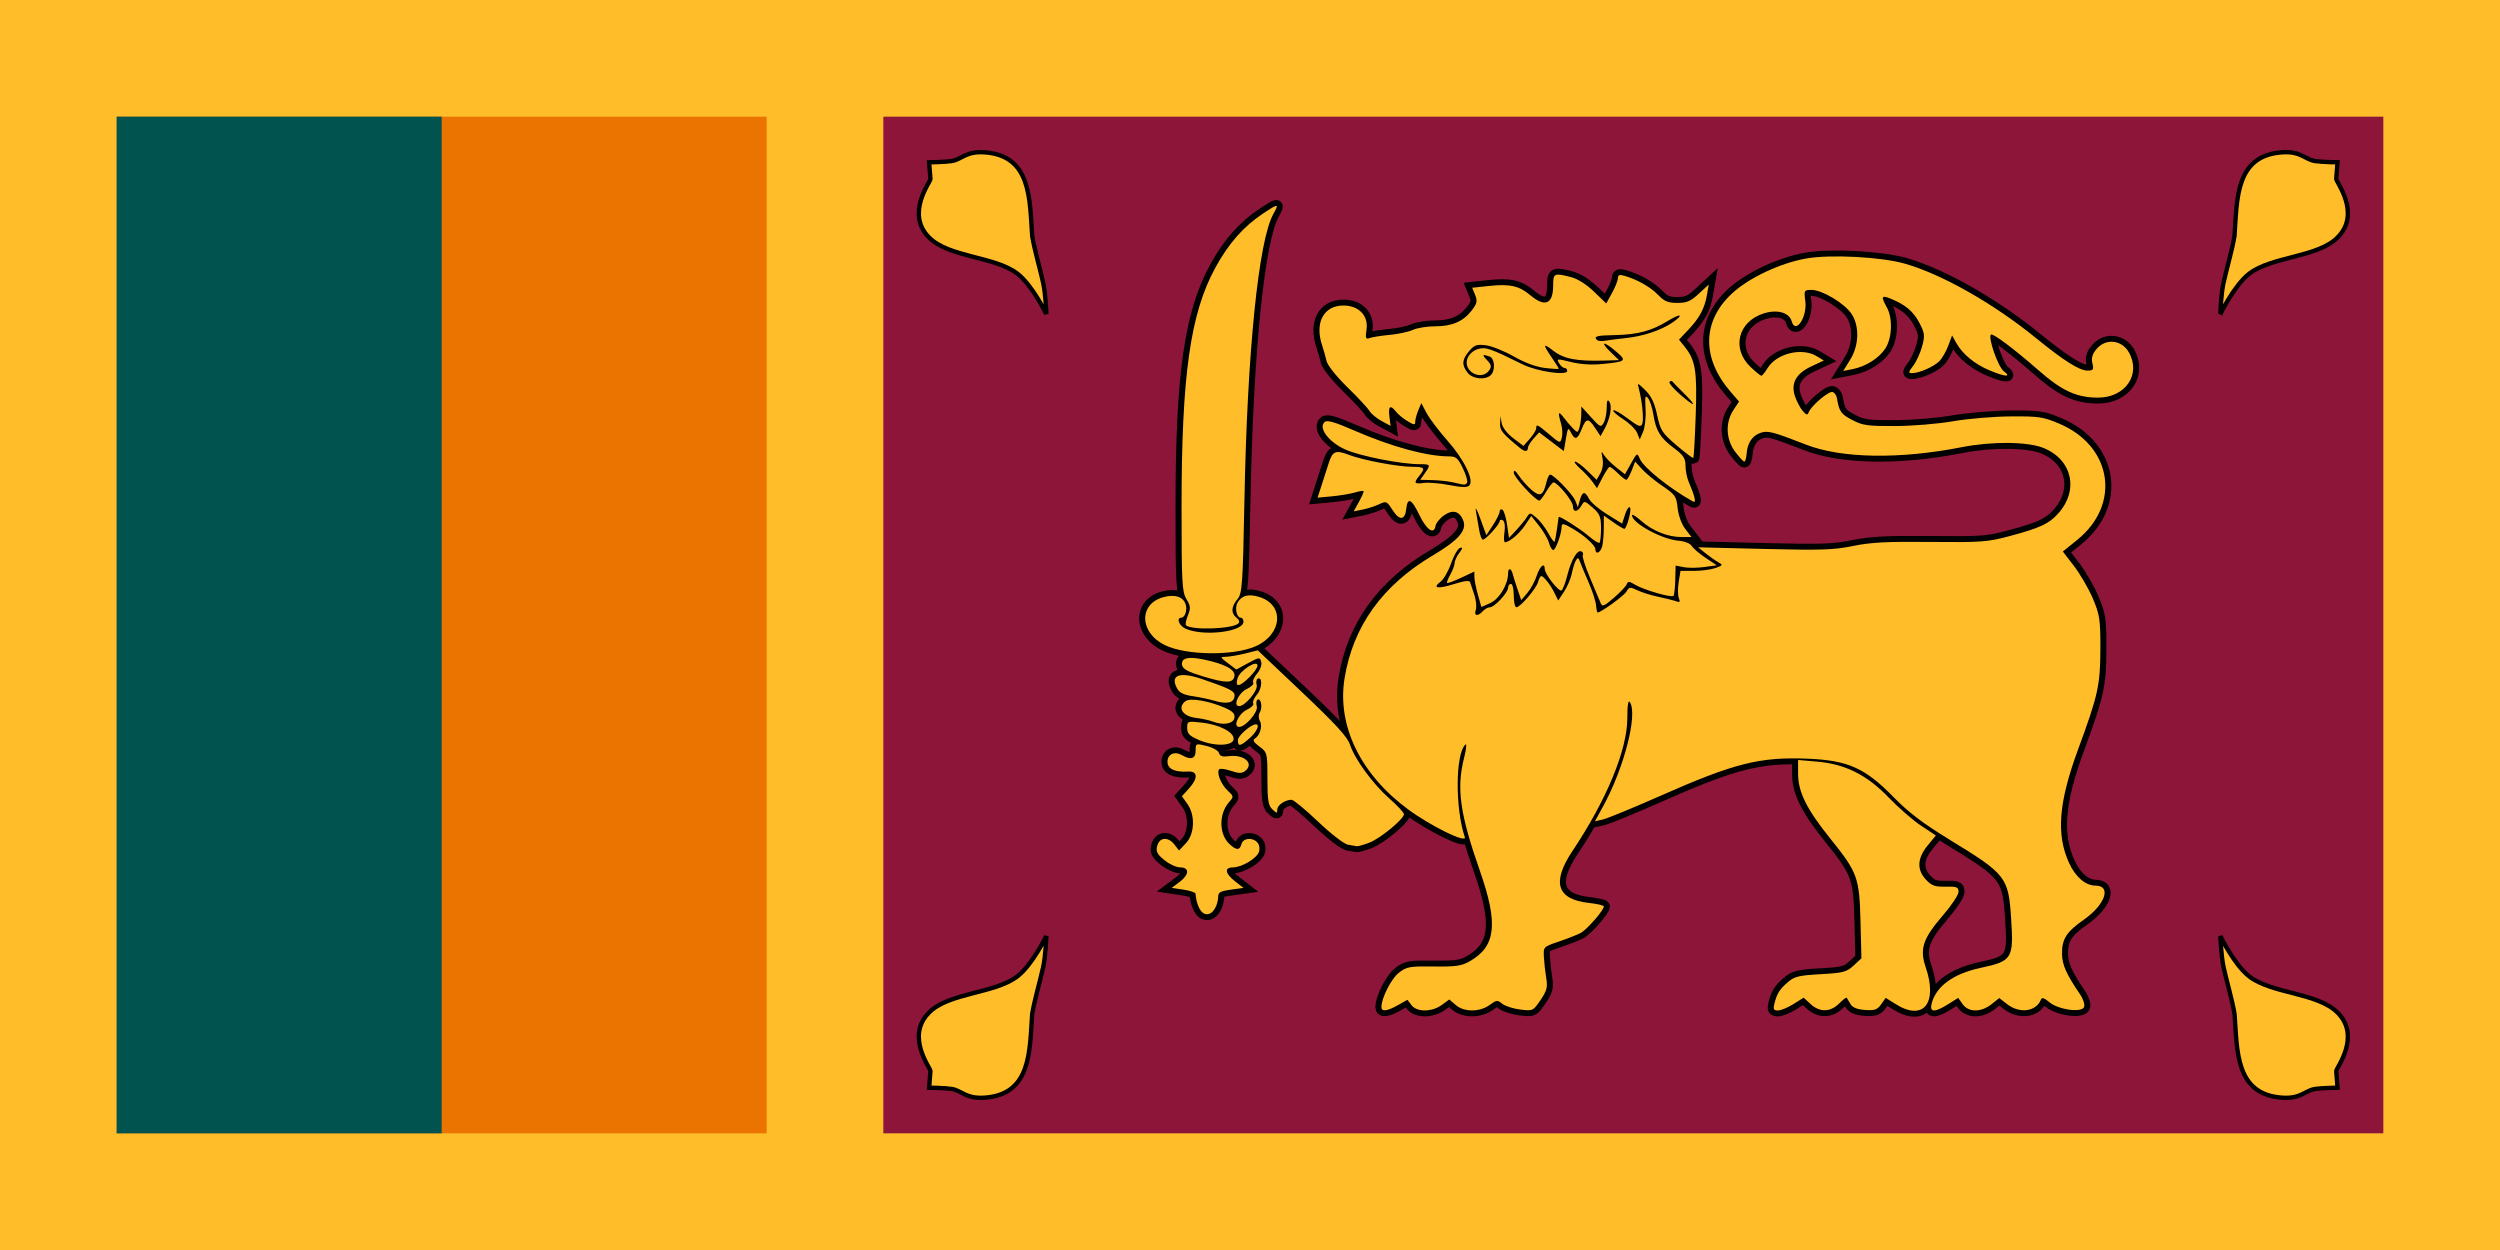
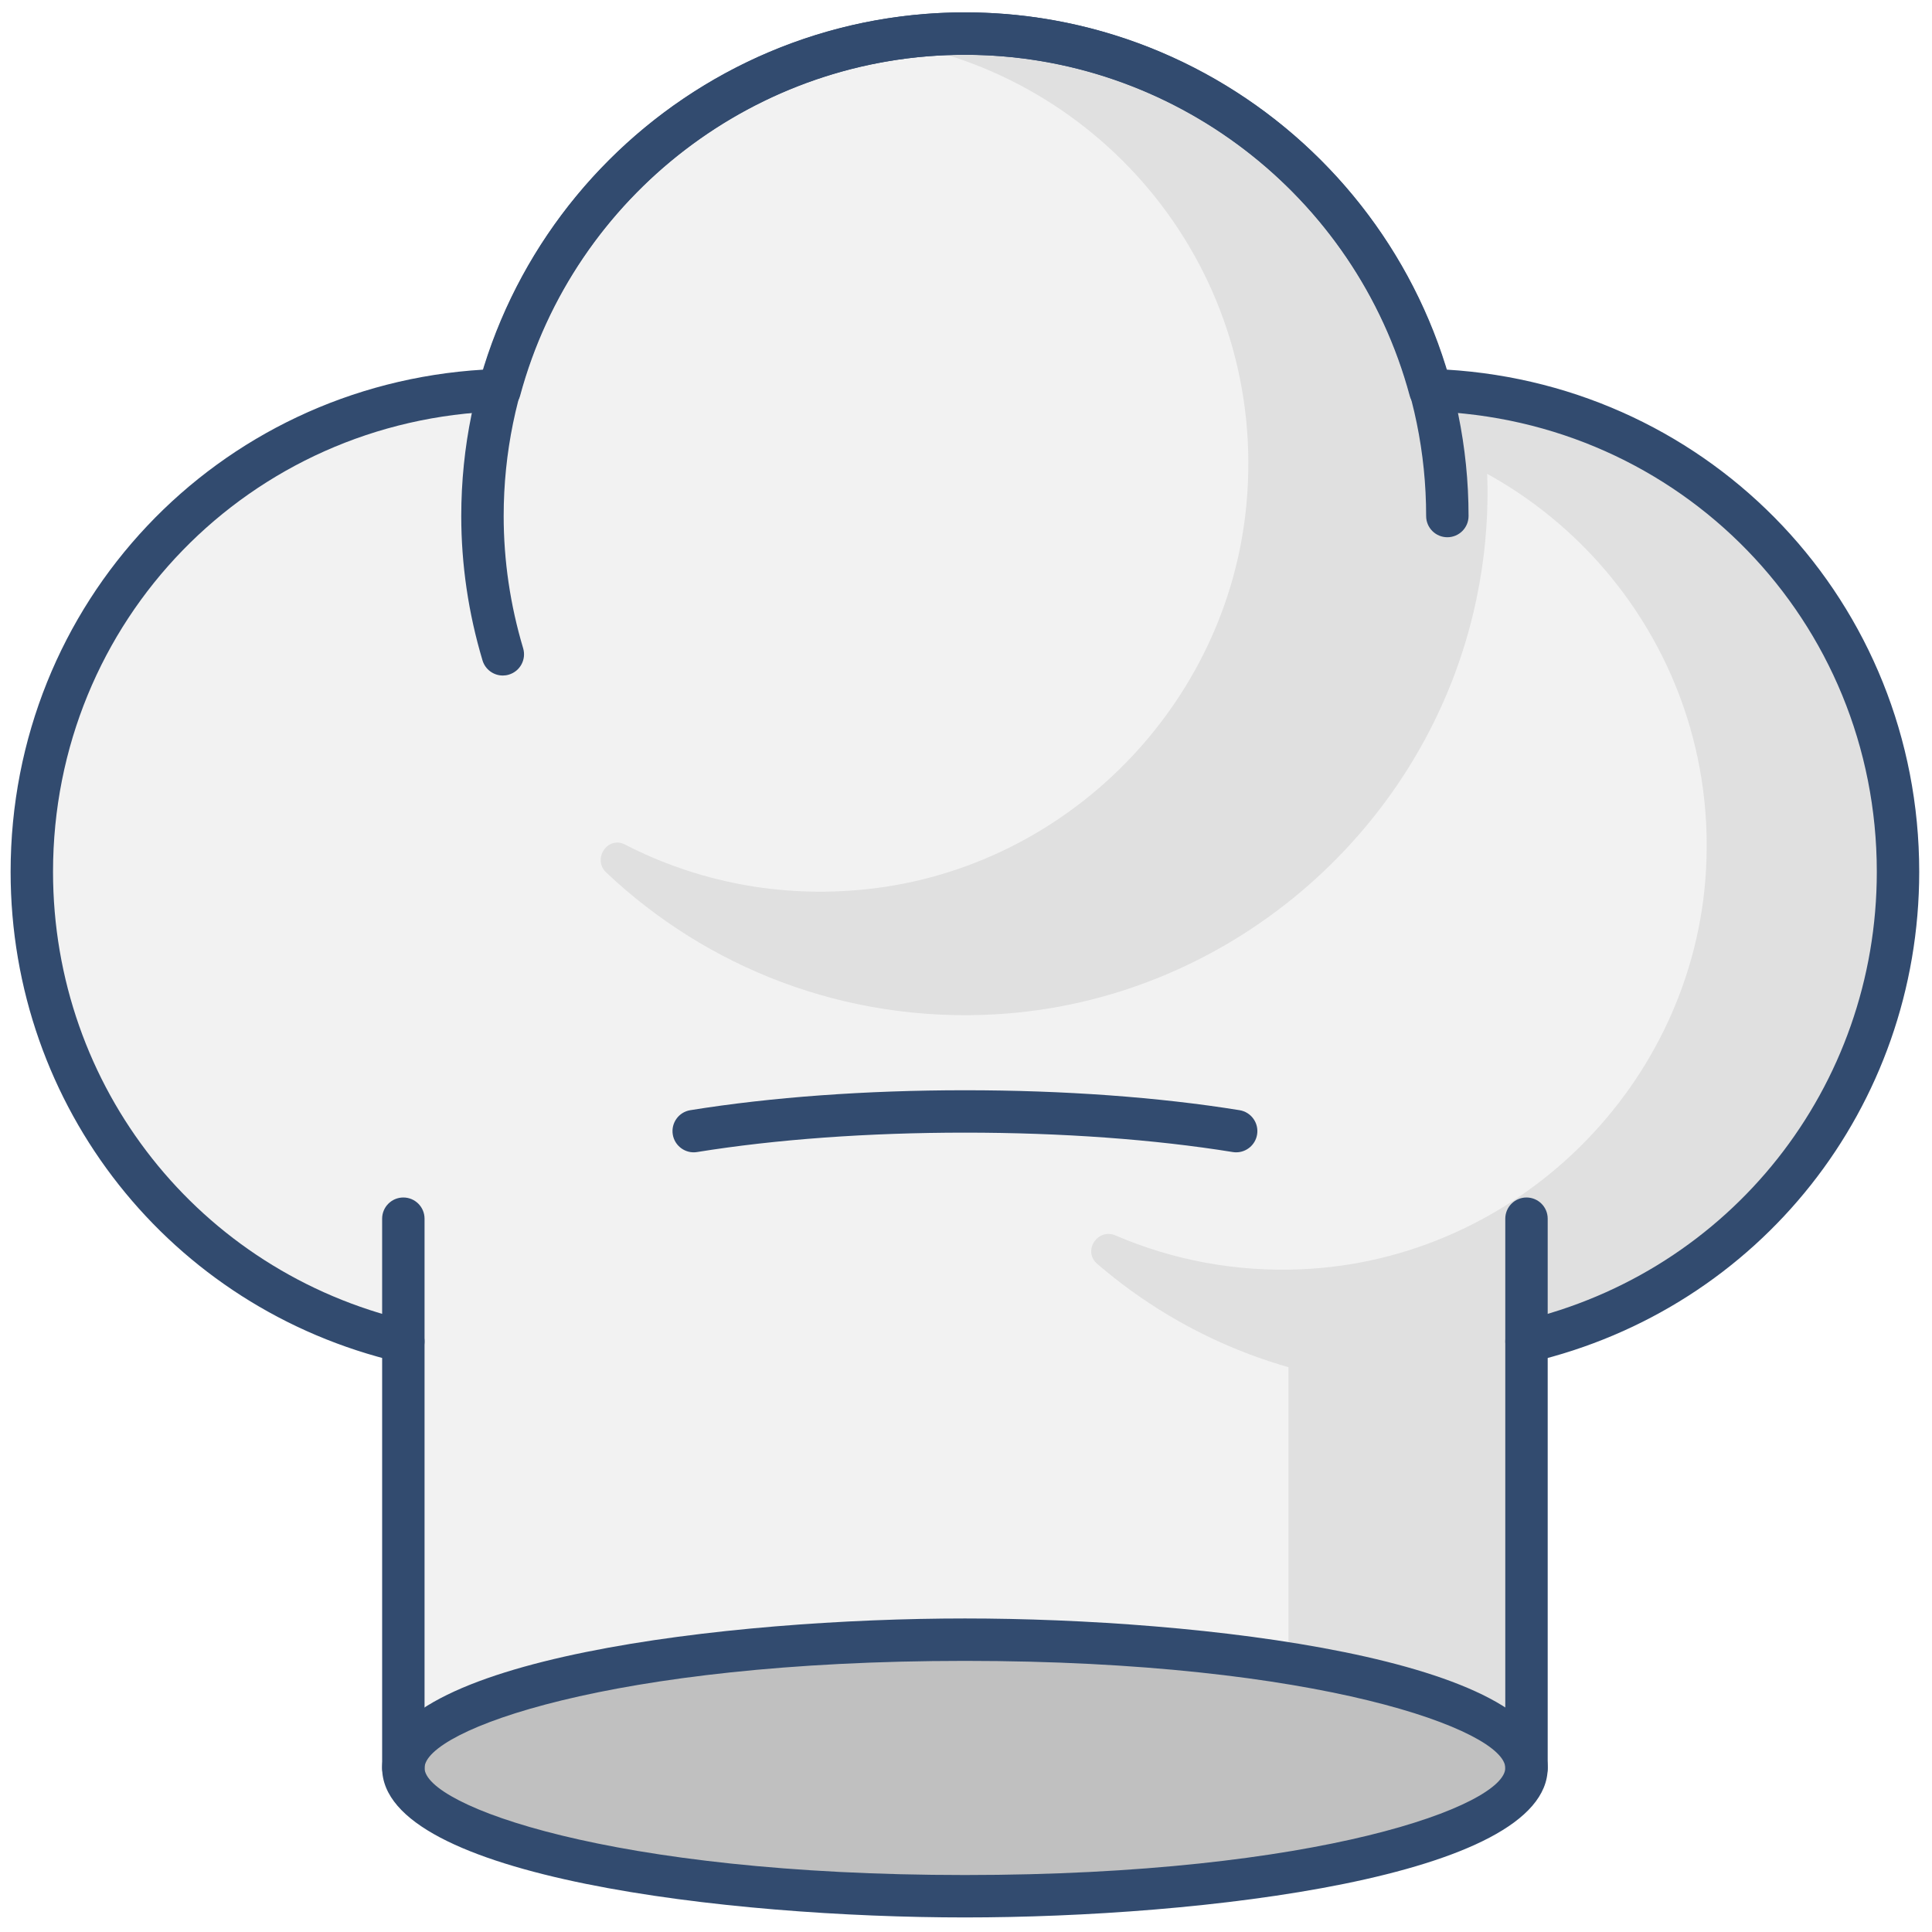
- <svg xmlns="http://www.w3.org/2000/svg" xmlns:xlink="http://www.w3.org/1999/xlink" width="1200" height="600">
-   <g transform="translate(0 -150)">
-     <path d="M0 150h1200v600H0z" fill="#ffbe29" />
-     <path d="M56 206h312v488H56z" fill="#eb7400" />
-     <path d="M56 206h156v488H56z" fill="#00534e" />
-     <path d="M424 206h720v488H424z" fill="#8d153a" />
-     <path d="M502.255 599.216s-6.62 13.817-13.934 19.446c-10.836 8.341-33.055 7.738-42.486 17.469-11.3 11.475.877 26.635.775 27.951l-.62 8.007s7.619.094 10.828.607c4.824.771 6.706 4.795 15.687 4.197 22.581-1.503 21.671-22.358 22.948-40.18 1.134-6.786 3.758-15.635 5.25-22.419 1.279-5.818 1.552-15.079 1.552-15.079z" fill="#ffbe29" stroke="#000" stroke-width="2.096" />
-     <g transform="matrix(1.043538 0 0 1.018177 -40.19114 144.1855)">
-       <use xlink:href="#A" stroke="#000" stroke-width="5.56" />
-       <g id="A" fill="#ffbe29">
-         <path d="M681.54 479.56l4.359-2.517 1.865 2.522c2.485 3.36 9.36 3.322 13.921-.077l3.488-2.599 2.921 2.599c3.84 3.417 11.012 3.421 15.591.012 3.206-2.388 3.653-2.436 5.773-.619 1.264 1.083 4.97 2.316 8.237 2.74 5.883.764 5.972.722 9.414-4.442 2.883-4.324 3.333-6.075 2.646-10.269a111.39 111.39 0 0 1-1.091-9.945c-.261-4.869-.233-4.9 6.86-7.37 3.917-1.364 8.451-3.193 10.076-4.065 2.833-1.52 10.643-10.699 10.643-12.508 0-.479-3.051-1.214-6.78-1.632-14.833-1.664-17.345-9.629-7.702-24.423 15.725-24.128 25.215-47.625 25.278-62.593.029-6.691.409-8.937 1.269-7.482 3.514 5.946-2.781 30.877-12.316 48.78l-3.839 7.209 3.663-.843c2.015-.464 13.861-5.462 26.325-11.107 34.115-15.451 45.833-18.479 67.911-17.549 18.497.779 26.374 4.393 39.434 18.09 6.918 7.257 13.583 12.449 25.775 20.08 25.975 16.259 27.058 17.667 28.293 36.788 1.251 19.373.629 20.424-14.024 23.661-12.524 2.767-20.375 8.605-22.481 16.717-1.125 4.332 1.242 4.457 7.556.398l4.628-2.974 2.058 2.974c2.705 3.91 8.455 3.926 13.23.036l3.607-2.938 3.687 2.938c5.729 4.565 13.347 3.458 15.497-2.252.413-1.098 1.516-.746 3.75 1.195 4.185 3.637 14.914 5.198 16.072 2.338.442-1.091-.398-3.786-1.867-5.989-6.242-9.36-8.194-13.823-8.276-18.918-.113-7.086 2.001-10.505 10.061-16.268 9.791-7.001 12.816-16.033 5.371-16.033-4.597 0-9.232-4.063-12.187-10.686-6.008-13.461-4.83-28.552 4.187-53.657 9.159-25.5 10.175-30.202 10.211-47.256.03-13.789-.317-16.174-3.455-23.734-1.918-4.622-5.81-11.505-8.649-15.294l-5.161-6.89 6.627-5.49c20.234-16.763 16.095-44.198-8.263-54.769-7.452-3.234-9.313-3.519-22.372-3.432-7.834.053-19.78 1.084-26.546 2.291-6.899 1.231-18.575 2.22-26.585 2.253-12.725.051-14.885-.262-19.789-2.873-5.113-2.722-5.99-4.014-6.991-10.305-.206-1.293-1.11-2.583-2.009-2.867-1.739-.548-9.771 6.422-10.958 9.51-.585 1.524-1.063 1.418-2.781-.613-1.141-1.349-2.733-4.449-3.539-6.888-2.027-6.135.462-10.735 7.674-14.181l5.595-2.674-3.299-2.047c-6.808-4.225-18.385-1.335-22.572 5.635-1.184 1.971-2.476 3.588-2.871 3.592s-2.645-1.876-5.003-4.179c-8.79-8.589-5.767-21.297 5.991-25.177 6.27-2.069 11.818-.491 12.972 3.69 1.762 6.383 7.241-2.007 6.258-9.584-.653-5.037-.555-5.212 2.931-5.212 4.847 0 15.165 6.362 18.356 11.319 3.706 5.757 3.437 14.823-.642 21.58l-3.203 5.305 4.189-.839c6.143-1.23 12.112-5.045 15.131-9.672 3.192-4.891 3.535-14.416.705-19.555-2.743-4.981-2.428-5.772 1.627-4.089 6.897 2.863 10.584 6.02 13.35 11.431 2.491 4.873 2.63 6.084 1.281 11.156-.832 3.129-2.683 7.246-4.114 9.149-2.227 2.963-2.303 3.459-.529 3.459 3.305 0 10.206-3.128 12.658-5.737 1.238-1.318 3.044-4.564 4.012-7.213l1.761-4.816 2.023 3.671c2.861 5.191 8.423 9.863 15.204 12.77 7.293 3.126 10.33 3.303 6.516.378-2.572-1.972-7.311-15.878-5.875-17.238.845-.8 10.747 6.819 22.053 16.968 10.695 9.601 17.415 12.746 27.238 12.746 12.548 0 19.854-10.923 14.214-21.251-3.288-6.022-10.613-6.858-14.896-1.701-1.97 2.371-2.51 4.258-1.933 6.745.707 3.047.431 3.453-2.345 3.453-3.647 0-10.837-4.666-23.606-15.321-19.471-16.248-43.13-30.02-60.214-35.05-10.963-3.228-34.383-4.488-45.528-2.449-12.062 2.207-26.329 9.11-34.101 16.499-13.772 13.094-13.991 30.518-.581 46.385l3.841 4.545-2.601 4.039c-3.783 5.876-3.459 13.785.803 19.61 1.877 2.566 3.771 4.664 4.208 4.662s.917-1.651 1.065-3.665c.376-5.097 2.564-8.511 6.318-9.863 3.382-1.218 5.568-.643 21.051 5.538 16.289 6.501 43.077 6.948 71.561 1.194 13.964-2.821 30.43-2.655 37.674.38 13.279 5.563 16.357 20.036 6.596 31.022-4.226 4.756-8.301 6.693-21.983 10.448-10.412 2.858-12.878 3.047-36.543 2.811-20.218-.202-27.484.186-35.737 1.91-8.96 1.871-14.471 2.059-40.79 1.396l-30.431-.767 3.375 2.794c1.856 1.537 4.478 3.428 5.827 4.202 2.295 1.317 2.219 1.494-1.193 2.759-2.005.743-6.455 1.352-9.889 1.352h-6.243l-.84 5.306c-.462 2.918-.427 6.325.078 7.571.745 1.838.467 2.102-1.47 1.398-1.313-.477-4.97-1.416-8.126-2.086s-7.405-2.034-9.442-3.032c-3.425-1.677-3.805-1.632-5.067.6-1.126 1.993-11.702 9.864-13.254 9.864-.25 0-.574-1.518-.718-3.373s-1.67-6.684-3.39-10.731-3.516-8.462-3.991-9.811c-.717-2.035-1.041-2.139-1.906-.613-.573 1.012-1.41 3.771-1.859 6.132s-2.043 6.196-3.541 8.522l-2.724 4.23-1.737-3.617c-1.865-3.883-4.962-7.909-6.082-7.909-.378 0-1.023 1.242-1.432 2.759-.855 3.169-8.197 11.957-9.99 11.957-.66 0-1.201-2.483-1.201-5.519s-.583-5.519-1.295-5.519-1.295.785-1.295 1.745c0 2.334-6.271 9.292-8.374 9.292-.918 0-2.394.828-3.281 1.839-2.312 2.638-4.203 2.268-3.231-.632.456-1.36.159-4.533-.658-7.052l-1.933-5.957c-.309-.954-2.556-.701-7.312.824-7.685 2.464-10.261 2.028-6.309-1.068 1.445-1.132 3.643-5.051 4.884-8.711s3.073-6.906 4.07-7.215c1.396-.433 1.322.102-.324 2.327-1.175 1.589-2.14 3.732-2.145 4.762s-.889 3.473-1.966 5.428-1.753 3.748-1.504 3.985 3.173-.875 6.498-2.468l6.044-2.898.025 2.592c.014 1.426.742 5.188 1.619 8.359l1.594 5.767 4.114-1.891c4.205-1.933 8.187-8.822 8.187-14.164 0-2.641 1.513-2.235 2.132.571.182.824 1.131 3.915 2.11 6.869l1.779 5.372 2.817-3.392c1.549-1.865 3.492-5.524 4.316-8.131 1.432-4.525 3.679-6.471 3.679-3.185 0 2.368 6.462 10.861 7.709 10.131.603-.353 1.802-3.54 2.666-7.083 1.797-7.369 4.695-12.38 6.537-11.302.693.405.962 1.192.599 1.748s1.125 5.347 3.308 10.646l4.869 11.856c.797 1.963 1.517 1.678 6.195-2.453 2.911-2.571 5.553-5.449 5.871-6.395.481-1.431 1.13-1.379 3.852.311 3.807 2.362 16.605 6.168 17.593 5.232.37-.351.75-3.712.843-7.469l.17-6.832 3.68.763c2.024.42 6.28.394 9.458-.058l5.778-.821-5.149-3.533c-2.832-1.943-5.696-4.457-6.364-5.587-.711-1.204-3.232-2.226-6.087-2.469-7.715-.656-21.388-8.324-21.388-11.996 0-.689 1.894.483 4.208 2.604 5.135 4.707 12.269 7.661 18.499 7.661h4.662l-2.884-3.836c-1.657-2.203-3.143-6.383-3.491-9.822-.556-5.481-1.135-6.352-6.858-10.331-3.438-2.39-7.696-5.972-9.462-7.96l-3.212-3.615-1.639 4.292c-.901 2.361-2.003 4.292-2.448 4.292s-2.178-1.38-3.85-3.066-3.377-3.06-3.787-3.052-1.892 2.279-3.293 5.047l-2.547 5.033-1.968-2.901c-1.083-1.596-3.64-4.419-5.683-6.274s-3.117-3.373-2.388-3.373 3.251 1.932 5.603 4.294l4.277 4.294 1.74-3.146c1.033-1.867 1.42-4.735.952-7.053-.682-3.38-.586-3.576.71-1.455.824 1.349 3.326 3.935 5.56 5.747l4.062 3.295 2.803-5.134c2.789-5.109 2.809-5.119 4.078-2.068 1.697 4.081 13.98 14.149 24.437 20.032 1.612.907.932-2.211-2.044-9.381-.788-1.899-1.433-5.322-1.433-7.607 0-3.39-.978-4.899-5.314-8.198-6.259-4.763-8.284-8.15-9.463-15.835-.478-3.113-1.573-6.575-2.434-7.693-1.277-1.66-1.488-.731-1.147 5.047.23 3.894-.276 8.736-1.126 10.759l-1.544 3.679-1.194-3.066c-.657-1.686-3.561-4.619-6.453-6.517s-4.923-3.769-4.512-4.159 3.387 1.34 6.613 3.844c4.915 3.814 5.997 4.227 6.678 2.547.8-1.974-.001-10.562-1.546-16.563-.771-2.997-.704-2.981 2.993.716 2.727 2.726 4.234 5.978 5.402 11.65 1.484 7.207 2.232 8.407 8.896 14.258 4.002 3.514 7.484 6.191 7.739 5.95s.76-9.331 1.122-20.199c.695-20.841-.091-25.8-5.11-32.239l-2.579-3.309 4.054-4.373c5.289-5.704 7.717-10.277 8.77-16.515l.857-5.075-4.575 4.333c-3.746 3.548-5.535 4.333-9.874 4.333-4.297 0-5.975-.72-8.87-3.805-3.474-3.702-9.63-7.263-15.549-8.997-2.187-.64-2.914-.361-2.914 1.118 0 1.084-1.208 4.213-2.684 6.954l-2.684 4.983-5.624-5.559c-3.45-3.41-7.544-6.064-10.589-6.864-7.781-2.046-8.202-1.843-8.202 3.954 0 8.793-3.754 10.431-10.511 4.587-5.151-4.455-9.423-5.424-19.191-4.351l-7.543.829 1.357 3.405c1.134 2.845.878 4.042-1.551 7.273-3.94 5.24-9.062 7.51-16.948 7.51-3.632 0-8.177.752-10.1 1.67s-6.702 1.977-10.619 2.352-8.092 1.044-9.278 1.487c-1.855.693-2.059.122-1.461-4.098.915-6.458-3.596-11.222-10.627-11.222-9.122 0-13.329 8.159-9.757 18.922a83.69 83.69 0 0 1 1.999 7.259c.427 1.993 4.536 7.282 9.569 12.318 4.851 4.854 9.435 9.904 10.188 11.223s3.241 3.436 5.529 4.704l4.161 2.306-.549-4.452c-.603-4.893.463-5.66 3.066-2.208.931 1.234 3.294 3.229 5.253 4.433 3.085 1.897 3.561 1.935 3.561.288 0-1.045.629-3.454 1.398-5.353l1.398-3.452 2.425 4.697c1.334 2.583 5.671 8.455 9.639 13.048 7.699 8.912 12.389 18.871 9.968 21.163-.982.93-3.636.858-9.138-.248-4.265-.857-9.539-1.31-11.722-1.007-4.457.62-4.808.044-2.067-3.388 2.893-3.623 2.433-4.22-3.251-4.22-6.576 0-22.901-3.152-29.168-5.632-6.093-2.411-7.499-1.811-9.293 3.969l-3.284 10.474-1.817 5.744 6.593-.635c3.626-.349 8.29-1.143 10.364-1.764s3.959-.951 4.189-.734-.695 2.462-2.054 4.988l-2.472 4.592 4.11-.838c2.261-.461 5.662-1.589 7.558-2.506 3.3-1.596 3.565-1.48 6.168 2.697 3.201 5.138 5.761 4.927 6.329-.522.587-5.632 2.44-4.799 5.926 2.665 3.351 7.177 6.838 9.711 7.509 5.457.222-1.413 2.028-3.712 4.012-5.11 4.014-2.828 7.038-1.979 8.772 2.46 1.795 4.595-2.208 9.332-13.853 16.391-23.327 14.14-36.886 33.479-40.757 58.128-3.491 22.233 7.413 45.207 29.29 61.708 10.469 7.897 27.1 16.231 26.043 13.051-4.488-13.505-4.34-39.274.25-43.621.689-.652.452 2.036-.527 5.975-3.645 14.672-2.062 26.363 7.282 53.763 8.451 24.782 7.281 35.373-4.679 42.374-3.841 2.248-6.315 2.619-16.643 2.494-11.207-.136-12.428.089-16.026 2.956-3.488 2.78-8.011 11.906-8.011 16.165 0 2.307 2.562 2.002 7.597-.905zm181.91-.5l4.701-3.021 3.19 3.021c4.18 3.958 9.076 3.87 13.094-.237 1.754-1.792 3.328-3.034 3.499-2.759a229.59 229.59 0 0 1 1.738 2.952c.993 1.708 3.036 2.566 6.722 2.826 4.442.313 5.634-.116 7.399-2.667l2.104-3.041 4.628 2.974c12.669 8.143 19.42-.4 13.758-17.411-2.879-8.649-1.296-13.512 7.983-24.521 3.913-4.642 7.118-9.597 7.121-11.011 0-2.254-.724-2.556-5.931-2.453-4.983.099-6.441-.436-9.064-3.323-4.266-4.697-4.013-10.075.756-16.044l3.81-4.768-6.76-4.587c-3.718-2.523-10.422-8.492-14.899-13.265-10.054-10.719-19.939-15.802-32.975-16.955l-8.74-.773.013 6.616c.017 8.517 4.014 16.71 14.924 30.588 12.405 15.779 13.271 18.222 13.774 38.846l.425 17.442-3.59 3.406c-3.244 3.077-4.706 3.47-15.173 4.074-9.965.575-12.058 1.089-14.982 3.679-3.884 3.44-5.045 5.312-6.244 10.063-.699 2.769-.416 3.373 1.582 3.373 1.339 0 4.549-1.36 7.135-3.021zm-264.614-50.459c0-2.205.985-2.794 5.831-3.482l5.831-.828-3.889-3.099c-4.62-3.682-5.048-6.558-.975-6.565 4.056 0 10.925-4.212 11.969-7.328.485-1.448.18-3.383-.69-4.377-2.274-2.595-6.549-2.203-7.343.672-.853 3.091-2.282 3.099-5.522.031-4.873-4.615-4.983-14.169-.226-19.732 2.242-2.622 2.222-2.794-.636-5.5-3.074-2.912-5.27-8.675-3.826-10.043.46-.435 2.889-.088 5.398.771 3.566 1.221 4.973 1.24 6.442.085 4.45-3.497-.371-7.994-7.507-7.002-2.872.399-4.058 0-4.471-1.49-.312-1.13-2.824-2.605-5.654-3.32-5.057-1.278-5.093-1.263-5.093 2.221 0 3.818-2.179 4.538-6.321 2.089-3.365-1.99-6.629-.445-6.629 3.138 0 3.343 3.362 4.992 9.388 4.604 4.622-.298 4.794 3.139.404 8.08l-3.157 3.553 2.501 3.593c3.704 5.321 3.392 14.158-.654 18.547l-3.172 3.441-2.081-2.759c-2.892-3.835-6.848-3.578-7.932.515-.71 2.68-.123 3.905 3.233 6.745 2.255 1.909 5.548 3.47 7.318 3.47 4.378 0 4.207 3.443-.344 6.922l-3.561 2.722 5.503.854c3.027.47 5.503 1.353 5.503 1.963 0 2.339 1.426 9.437 5.04 9.615 3.227.158 5.244-4.75 5.319-8.103zm69.644-25.681c5-1.971 15.821-11.134 15.821-13.398 0-.712-2.987-3.997-6.637-7.3-7.682-6.951-16.039-18.657-18.204-25.501-1.129-3.569-6.584-9.678-21.951-24.581l-20.448-19.832-5.893 1.493c-3.241.821-7.196 1.513-8.788 1.537-2.744.042-2.694.199.954 3.023l3.849 2.979 5.396-2.995c5.23-2.903 5.417-2.921 6.062-.585.378 1.368-.437 3.738-1.883 5.479-1.402 1.688-2.2 3.602-1.775 4.255s-.921 2.016-2.993 3.031c-3.84 1.88-6.505 8.071-3.475 8.071 2.726 0 8.737-7.417 8.045-9.926-.355-1.285-.183-2.606.381-2.936 2.341-1.37 2.195 4.453-.184 7.317-1.402 1.688-2.2 3.602-1.775 4.255s-.921 2.016-2.993 3.031c-3.815 1.868-6.507 8.071-3.503 8.071 2.944 0 8.857-7.087 8.124-9.739-.383-1.387-.235-2.793.33-3.123 1.577-.923 2.428 3.674 1.096 5.926-.713 1.207-.707 2.854.017 4.16 1.31 2.366-.018 6.911-2.432 8.323-1.034.605-.334 1.794 2.175 3.688 3.631 2.742 3.701 3.03 3.701 15.13 0 10.112.408 12.722 2.266 14.482 2.085 1.975 2.266 1.983 2.266.088 0-2.069 3.632-4.598 6.603-4.598.876 0 6.352 4.64 12.167 10.312 5.851 5.706 11.973 10.561 13.707 10.87l4.146.726c.557.092 3.179-.687 5.827-1.731zM605.96 354c0-3.26-6.724-6.739-14.767-7.642-6.493-.728-6.6-.687-6.6 2.557 0 2.685 1.021 3.741 5.503 5.693 7.202 3.136 15.863 2.804 15.863-.608zm7.37-.3c3.28-2.976 4.834-6.516 2.861-6.516-2.269 0-8.293 5.405-8.293 7.442 0 3.179 1.119 2.988 5.432-.926zm-6.99-9.64c.278-1.839-.86-3.067-4.27-4.607-7.356-3.322-16.15-4.861-18.268-3.196-3.901 3.066-1.302 7.183 5.003 7.923 2.538.298 5.98 1.072 7.648 1.72 4.846 1.882 9.454 1.024 9.887-1.841zm0-9.85c.396-2.624-1.282-3.563-14.978-8.383-10.225-3.599-14.752-1.902-11.484 4.306 1.138 2.162 3.049 3.15 7.334 3.792 3.187.477 7.543 1.41 9.679 2.074 5.708 1.772 9.006 1.148 9.449-1.788zm6.86-9.23c2.067-2.095 3.757-4.567 3.757-5.494 0-3.006-8.161 2.312-9.202 5.996-1.248 4.419.775 4.232 5.445-.502zm-6.86-.62c.451-2.989-4.52-5.688-14.294-7.762-7.171-1.522-10.334-.659-9.797 2.674.293 1.819 2.681 3.148 9.457 5.263 10.843 3.384 14.104 3.345 14.634-.174zm9.56-13.91c12.525-5.575 13.608-19.635 1.798-23.326-4.904-1.533-8.034-.707-9.911 2.615-1.437 2.543-.476 7.168 1.49 7.168.664 0 1.208.856 1.208 1.902 0 4.882-19.123 7.094-26.965 3.119-2.755-1.396-3.955-5.021-1.662-5.021 1.713 0 2.898-3.693 2.023-6.306-1.193-3.559-4.78-4.792-9.983-3.432-11.74 3.07-11.41 16.865.543 22.719 9.801 4.8 31.287 5.092 41.46.563zm-7.79-10.81c.725-.687.41-1.743-.806-2.698-2.663-2.093-2.521-5.206.4-8.769 2.193-2.676 2.467-6.68 3.222-47.074 1.301-69.611 6.477-121.97 13.3-134.53 2.716-5.001 2.335-5.021-4.684-.245-9.042 6.152-15.926 14.163-22.026 25.631-11.516 21.651-15.518 50.78-15.518 112.96 0 35.305.241 39.924 2.251 43.243 1.91 3.152 2.012 4.317.67 7.683-.87 2.182-1.264 4.268-.877 4.635 2.571 2.435 21.302 1.789 24.067-.83zm105.23-66.38c.392-.601-.475-3.636-1.926-6.745-2.264-4.847-3.175-5.652-6.4-5.652-10.102 0-26.341-4.514-43.083-11.976-9.668-4.309-13.007-5.299-14.166-4.201-2.958 2.801 1.958 9.451 9.572 12.946 6.754 3.101 25.635 6.911 34.248 6.911 4.997 0 5.115.225 2.271 4.335l-2.091 3.023 5.652.145c3.109.08 7.4.566 9.537 1.081 5.549 1.337 5.601 1.338 6.388.133z" />
-         <path d="M772.35 264.63c0-1.799-5.284-6.675-10.638-9.817-4.205-2.467-4.899-2.542-4.909-.53-.014 3.055-2.731 10.731-3.798 10.731-.602 0-1.491-1.5-1.977-3.333s-2.524-5.446-4.529-8.029l-3.646-4.696-2.839 4.351c-2.647 4.056-7.231 8.028-9.266 8.028-.486 0-.581-2.136-.211-4.747.402-2.836.092-5.086-.771-5.591-.794-.464-1.443-.302-1.443.36 0 1.528-6.367 8.751-7.714 8.751-.555 0-1.332-2.07-1.727-4.599l-1.491-8.891c-.425-2.361.481-.76 2.015 3.558l2.788 7.85 3.058-4.784c1.682-2.631 3.061-5.506 3.064-6.389s.572-1.274 1.264-.869 1.654 3.568 2.139 7.028l.881 6.292 3.365-3.689c1.851-2.029 4.019-4.745 4.819-6.036 1.427-2.304 1.508-2.302 4.346.106 1.591 1.349 4.036 4.576 5.434 7.17s2.73 4.526 2.958 4.292.741-2.909 1.139-5.944l.789-5.769c.198-.752 10.135 5.707 13.812 8.978 2.363 2.102 4.607 3.528 4.987 3.168s.691-3.461.691-6.892c0-5.317-.564-6.742-3.816-9.649-3.739-3.342-3.844-3.361-5.225-.916-1.793 3.173-3.908 3.219-3.908.085 0-2.287-7.066-11.08-8.904-11.08-.477 0-1.965 1.931-3.307 4.292s-2.786 4.29-3.208 4.287c-1.812-.011-11.774-11.117-11.769-13.122 0-1.595.671-1.187 2.418 1.476 1.327 2.024 3.978 5.044 5.89 6.713 3.873 3.379 5.281 2.557 6.776-3.954.426-1.855 1.166-3.373 1.644-3.373 1.656 0 10.327 9.21 11.547 12.264l1.224 3.066.927-3.373c1.134-4.124 2.385-4.277 4.196-.514.756 1.572 4.492 4.84 8.301 7.263l6.926 4.405 1.39-4.43c.765-2.437 1.777-3.837 2.251-3.112.706 1.082-1.095 8.423-2.453 10.002-.204.237-2.448-1.071-4.987-2.905l-4.617-3.335-.018 5.971c-.013 3.284-.369 7.213-.799 8.73-.84 2.967-3.069 3.802-3.069 1.149zm-34.53-47.6c-8.231-6.873-9.481-8.445-9.299-11.702l.194-3.467.537 3.349c.314 1.955 2.506 4.885 5.269 7.042l4.732 3.694 2.908-3.363c1.599-1.85 2.929-4.053 2.954-4.896.067-2.198.462-2.014 6.035 2.822 4.952 4.296 5.029 4.317 5.765 1.533.41-1.552.265-4.474-.324-6.493-1.618-5.55-1.301-6.387 1.151-3.04 1.221 1.668 3.185 4.025 4.364 5.239 2.052 2.113 2.178 2.087 2.941-.613.439-1.551.806-4.39.815-6.309l.018-3.488 4.465 5.061c4.17 4.727 4.554 4.902 5.827 2.649.75-1.326 1.372-4.517 1.382-7.091.014-3.325.364-4.164 1.21-2.898 1.412 2.114.432 7.87-2.176 12.775l-1.871 3.52-2.457-3.826c-3.142-4.893-4.188-4.814-6.204.466-1.905 4.99-3.144 5.37-5 1.533-1.201-2.483-1.43-2.179-2.283 3.037l-.948 5.797-5.678-4.407-5.679-4.407-2.553 2.902c-1.404 1.596-2.572 3.592-2.596 4.435-.052 1.827-1.418 1.884-3.5.146zm73.22-25.6c-2.996-2.699-5.06-5.275-4.587-5.723s1.006-.577 1.185-.285 2.627 2.867 5.442 5.723c6.482 6.577 5.15 6.763-2.04.285zm-97.53-10.08c-2.726-3.685-2.537-6.127.78-10.121 2.397-2.886 3.492-3.278 7.679-2.746 2.685.341 8.464 2.714 12.841 5.273 5.056 2.955 10.285 4.935 14.335 5.427 3.507.426 6.376.587 6.376.357s-1.457-2.603-3.237-5.274c-4.228-6.343-4.083-7.024.686-3.224 4.895 3.901 10.751 5.042 23.836 4.644l6.393-.194-3.709-3.666c-5.187-5.127-3.591-5.587 2.138-.616 5.372 4.663 5.036 4.991-6.271 6.12-4.805.48-9.972.132-14.267-.96-6.426-1.634-6.675-1.609-5.458.545.702 1.241 1.838 2.257 2.525 2.257s1.25.629 1.25 1.398c0 2.364-13.879.285-20.511-3.073-15.151-7.671-17.058-8.335-20.664-7.199-2.007.632-4.015 2.483-4.707 4.338-2.309 6.187 6.466 10.997 10.085 5.527 1.049-1.585.804-2.67-1.04-4.599-2.525-2.642-2.288-3.019 1.12-1.78 2.42.879 2.745 6.689.494 8.821-2.576 2.439-8.454 1.749-10.674-1.254zm59.68-15.28c-1.895-1.794-.409-2.234 8.085-2.392 10.508-.196 16.89-1.947 24.42-6.701 6.033-3.809 7.669-3.059 1.942.89-5.224 3.603-13.372 6.372-21.239 7.219-3.809.41-8.15.978-9.647 1.262s-3.099.159-3.561-.279z" fill="#000" />
-       </g>
-     </g>
-     <g fill="#ffbe29" stroke="#000">
-       <path d="M1065.798 599.328s6.614 13.797 13.922 19.418c10.827 8.329 33.027 7.727 42.449 17.445 11.29 11.459-.876 26.597-.774 27.911l.619 7.995s-7.613.094-10.818.606c-4.82.77-6.7 4.788-15.674 4.191-22.562-1.5-21.652-22.326-22.929-40.122-1.133-6.777-3.755-15.612-5.245-22.387-1.277-5.809-1.55-15.057-1.55-15.057z" stroke-width="2.094" />
-       <path d="M1065.751 300.772s6.619-13.815 13.933-19.443c10.835-8.34 33.052-7.737 42.482-17.467 11.299-11.473-.877-26.631-.775-27.947l.62-8.005s-7.619-.094-10.827-.607c-4.823-.771-6.705-4.794-15.685-4.197-22.579 1.502-21.669 22.354-22.946 40.174-1.134 6.785-3.758 15.632-5.249 22.415-1.278 5.817-1.551 15.076-1.551 15.076zm-563.496.012s-6.62-13.817-13.934-19.446c-10.836-8.341-33.055-7.738-42.486-17.469-11.3-11.475.877-26.635.775-27.951l-.62-8.007s7.62-.094 10.828-.607c4.824-.771 6.706-4.795 15.687-4.197 22.581 1.503 21.671 22.358 22.948 40.18 1.134 6.786 3.758 15.635 5.25 22.419 1.279 5.818 1.552 15.079 1.552 15.079z" stroke-width="2.096" />
-     </g>
+ <svg xmlns="http://www.w3.org/2000/svg" version="1.1" width="256" height="256" viewBox="0 0 256 256" xml:space="preserve">
+   <g style="stroke: none; stroke-width: 0; stroke-dasharray: none; stroke-linecap: butt; stroke-linejoin: miter; stroke-miterlimit: 10; fill: none; fill-rule: nonzero; opacity: 1;" transform="translate(1.406593 1.406593) scale(2.81 2.81)">
+     <path d="M 18.519 82.867 V 64.919 V 52.967" style="stroke: none; stroke-width: 1; stroke-dasharray: none; stroke-linecap: butt; stroke-linejoin: miter; stroke-miterlimit: 10; fill: rgb(50,75,111); fill-rule: nonzero; opacity: 1;" transform=" matrix(1 0 0 1 0 0) " stroke-linecap="round" />
+     <path d="M 71.481 52.967 v 11.952 v 17.948" style="stroke: none; stroke-width: 1; stroke-dasharray: none; stroke-linecap: butt; stroke-linejoin: miter; stroke-miterlimit: 10; fill: rgb(50,75,111); fill-rule: nonzero; opacity: 1;" transform=" matrix(1 0 0 1 0 0) " stroke-linecap="round" />
+     <path d="M 71.483 62.755 C 81.525 60.391 89 51.373 89 40.61 c 0 -12.332 -9.818 -22.347 -22.061 -22.715 C 64.325 8.216 55.506 1.084 45 1.084 S 25.675 8.216 23.061 17.895 C 10.818 18.263 1 28.278 1 40.61 c 0 10.764 7.475 19.781 17.517 22.145 l 0.002 20.113 h 52.963 L 71.483 62.755 z" style="stroke: none; stroke-width: 1; stroke-dasharray: none; stroke-linecap: butt; stroke-linejoin: miter; stroke-miterlimit: 10; fill: rgb(242,242,242); fill-rule: nonzero; opacity: 1;" transform=" matrix(1 0 0 1 0 0) " stroke-linecap="round" />
+     <path d="M 66.939 17.895 c -0.081 -0.299 -0.185 -0.587 -0.278 -0.881 c -4.061 0.03 -1.881 1.074 -5.221 2.887 c 1.459 -0.339 -3.027 -0.536 -1.464 -0.536 c 11.421 0 20.607 9.572 19.972 21.132 c -0.558 10.157 -8.914 18.409 -19.076 18.855 c -3.122 0.137 -6.093 -0.445 -8.764 -1.593 c -0.853 -0.366 -1.572 0.733 -0.868 1.339 c 4.189 3.608 9.64 5.79 15.603 5.79 c 1.588 0 3.138 -0.158 4.64 -0.453 l 0 -1.68 C 81.525 60.391 89 51.373 89 40.61 C 89 28.278 79.182 18.263 66.939 17.895 z" style="stroke: none; stroke-width: 1; stroke-dasharray: none; stroke-linecap: butt; stroke-linejoin: miter; stroke-miterlimit: 10; fill: rgb(224,224,224); fill-rule: nonzero; opacity: 1;" transform=" matrix(1 0 0 1 0 0) " stroke-linecap="round" />
+     <path d="M 69.199 18.075 c -0.743 -0.096 -1.497 -0.157 -2.26 -0.18 C 64.325 8.216 55.506 1.084 45 1.084 c -1.304 0 -2.582 0.111 -3.825 0.322 c 10.332 1.545 18.115 10.89 17.101 21.866 c -0.873 9.449 -8.446 17.143 -17.881 18.155 c -4.14 0.444 -8.056 -0.37 -11.422 -2.102 c -0.823 -0.424 -1.558 0.683 -0.885 1.319 c 4.732 4.472 11.233 7.089 18.346 6.686 c 10.796 -0.612 20.054 -8.434 22.547 -18.956 C 69.83 24.788 69.82 21.323 69.199 18.075 z" style="stroke: none; stroke-width: 1; stroke-dasharray: none; stroke-linecap: butt; stroke-linejoin: miter; stroke-miterlimit: 10; fill: rgb(224,224,224); fill-rule: nonzero; opacity: 1;" transform=" matrix(1 0 0 1 0 0) " stroke-linecap="round" />
+     <path d="M 60.256 60.522 l 0 17.402 c 6.788 1.095 11.226 2.9 11.226 4.943 V 62.967 C 68.651 61.779 64.63 60.935 60.256 60.522 z" style="stroke: none; stroke-width: 1; stroke-dasharray: none; stroke-linecap: butt; stroke-linejoin: miter; stroke-miterlimit: 10; fill: rgb(224,224,224); fill-rule: nonzero; opacity: 1;" transform=" matrix(1 0 0 1 0 0) " stroke-linecap="round" />
+     <ellipse cx="45.001" cy="82.869" rx="26.481" ry="6.049" style="stroke: none; stroke-width: 1; stroke-dasharray: none; stroke-linecap: butt; stroke-linejoin: miter; stroke-miterlimit: 10; fill: rgb(192,192,192); fill-rule: nonzero; opacity: 1;" transform=" matrix(1 0 0 1 0 0) " />
+     <path d="M 18.519 83.867 c -0.552 0 -1 -0.447 -1 -1 v -25.9 c 0 -0.553 0.448 -1 1 -1 s 1 0.447 1 1 v 25.9 C 19.519 83.42 19.071 83.867 18.519 83.867 z" style="stroke: none; stroke-width: 1; stroke-dasharray: none; stroke-linecap: butt; stroke-linejoin: miter; stroke-miterlimit: 10; fill: rgb(50,75,111); fill-rule: nonzero; opacity: 1;" transform=" matrix(1 0 0 1 0 0) " stroke-linecap="round" />
+     <path d="M 71.481 83.867 c -0.553 0 -1 -0.447 -1 -1 v -25.9 c 0 -0.553 0.447 -1 1 -1 s 1 0.447 1 1 v 25.9 C 72.481 83.42 72.034 83.867 71.481 83.867 z" style="stroke: none; stroke-width: 1; stroke-dasharray: none; stroke-linecap: butt; stroke-linejoin: miter; stroke-miterlimit: 10; fill: rgb(50,75,111); fill-rule: nonzero; opacity: 1;" transform=" matrix(1 0 0 1 0 0) " stroke-linecap="round" />
+     <path d="M 45 89.916 c -11.047 0 -27.481 -1.877 -27.481 -7.049 S 33.953 75.818 45 75.818 s 27.481 1.877 27.481 7.049 S 56.047 89.916 45 89.916 z M 45 77.818 c -16.73 0 -25.481 3.287 -25.481 5.049 S 28.27 87.916 45 87.916 c 16.729 0 25.481 -3.287 25.481 -5.049 S 61.729 77.818 45 77.818 z" style="stroke: none; stroke-width: 1; stroke-dasharray: none; stroke-linecap: butt; stroke-linejoin: miter; stroke-miterlimit: 10; fill: rgb(50,75,111); fill-rule: nonzero; opacity: 1;" transform=" matrix(1 0 0 1 0 0) " stroke-linecap="round" />
+     <path d="M 57.791 53.837 c -0.053 0 -0.106 -0.004 -0.16 -0.013 c -3.707 -0.599 -8.074 -0.915 -12.631 -0.915 c -4.556 0 -8.924 0.316 -12.63 0.915 c -0.539 0.09 -1.058 -0.282 -1.146 -0.828 c -0.088 -0.545 0.283 -1.059 0.828 -1.146 c 3.811 -0.615 8.288 -0.94 12.949 -0.94 s 9.14 0.325 12.949 0.94 c 0.546 0.088 0.916 0.602 0.828 1.146 C 58.698 53.487 58.273 53.837 57.791 53.837 z" style="stroke: none; stroke-width: 1; stroke-dasharray: none; stroke-linecap: butt; stroke-linejoin: miter; stroke-miterlimit: 10; fill: rgb(50,75,111); fill-rule: nonzero; opacity: 1;" transform=" matrix(1 0 0 1 0 0) " stroke-linecap="round" />
+     <path d="M 71.481 63.755 c -0.453 0 -0.864 -0.311 -0.973 -0.771 c -0.126 -0.538 0.207 -1.076 0.744 -1.203 C 81.113 59.46 88 50.754 88 40.61 c 0 -11.822 -9.264 -21.36 -21.091 -21.715 c -0.44 -0.013 -0.82 -0.313 -0.936 -0.739 C 63.417 8.693 54.792 2.083 45 2.083 c -9.793 0 -18.418 6.609 -20.974 16.073 c -0.115 0.425 -0.495 0.726 -0.936 0.739 C 11.264 19.25 2 28.788 2 40.61 c 0 10.144 6.886 18.85 16.746 21.171 c 0.538 0.127 0.871 0.665 0.745 1.203 c -0.127 0.537 -0.669 0.865 -1.203 0.744 C 7.521 61.193 0 51.687 0 40.61 c 0 -12.665 9.735 -22.93 22.297 -23.681 C 25.319 6.974 34.551 0.083 45 0.083 c 10.448 0 19.68 6.891 22.702 16.845 C 80.265 17.68 90 27.945 90 40.61 c 0 11.077 -7.521 20.583 -18.288 23.119 C 71.635 63.746 71.558 63.755 71.481 63.755 z" style="stroke: none; stroke-width: 1; stroke-dasharray: none; stroke-linecap: butt; stroke-linejoin: miter; stroke-miterlimit: 10; fill: rgb(50,75,111); fill-rule: nonzero; opacity: 1;" transform=" matrix(1 0 0 1 0 0) " stroke-linecap="round" />
+     <path d="M 23.21 31.354 c -0.431 0 -0.828 -0.28 -0.958 -0.714 c -0.665 -2.224 -1.002 -4.515 -1.002 -6.807 c 0 -13.096 10.654 -23.75 23.75 -23.75 s 23.749 10.654 23.749 23.75 c 0 0.552 -0.447 1 -1 1 s -1 -0.448 -1 -1 c 0 -11.993 -9.757 -21.75 -21.749 -21.75 c -11.993 0 -21.75 9.757 -21.75 21.75 c 0 2.098 0.309 4.196 0.918 6.234 c 0.158 0.529 -0.143 1.086 -0.672 1.244 C 23.401 31.34 23.305 31.354 23.21 31.354 z" style="stroke: none; stroke-width: 1; stroke-dasharray: none; stroke-linecap: butt; stroke-linejoin: miter; stroke-miterlimit: 10; fill: rgb(50,75,111); fill-rule: nonzero; opacity: 1;" transform=" matrix(1 0 0 1 0 0) " stroke-linecap="round" />
  </g>
</svg>
